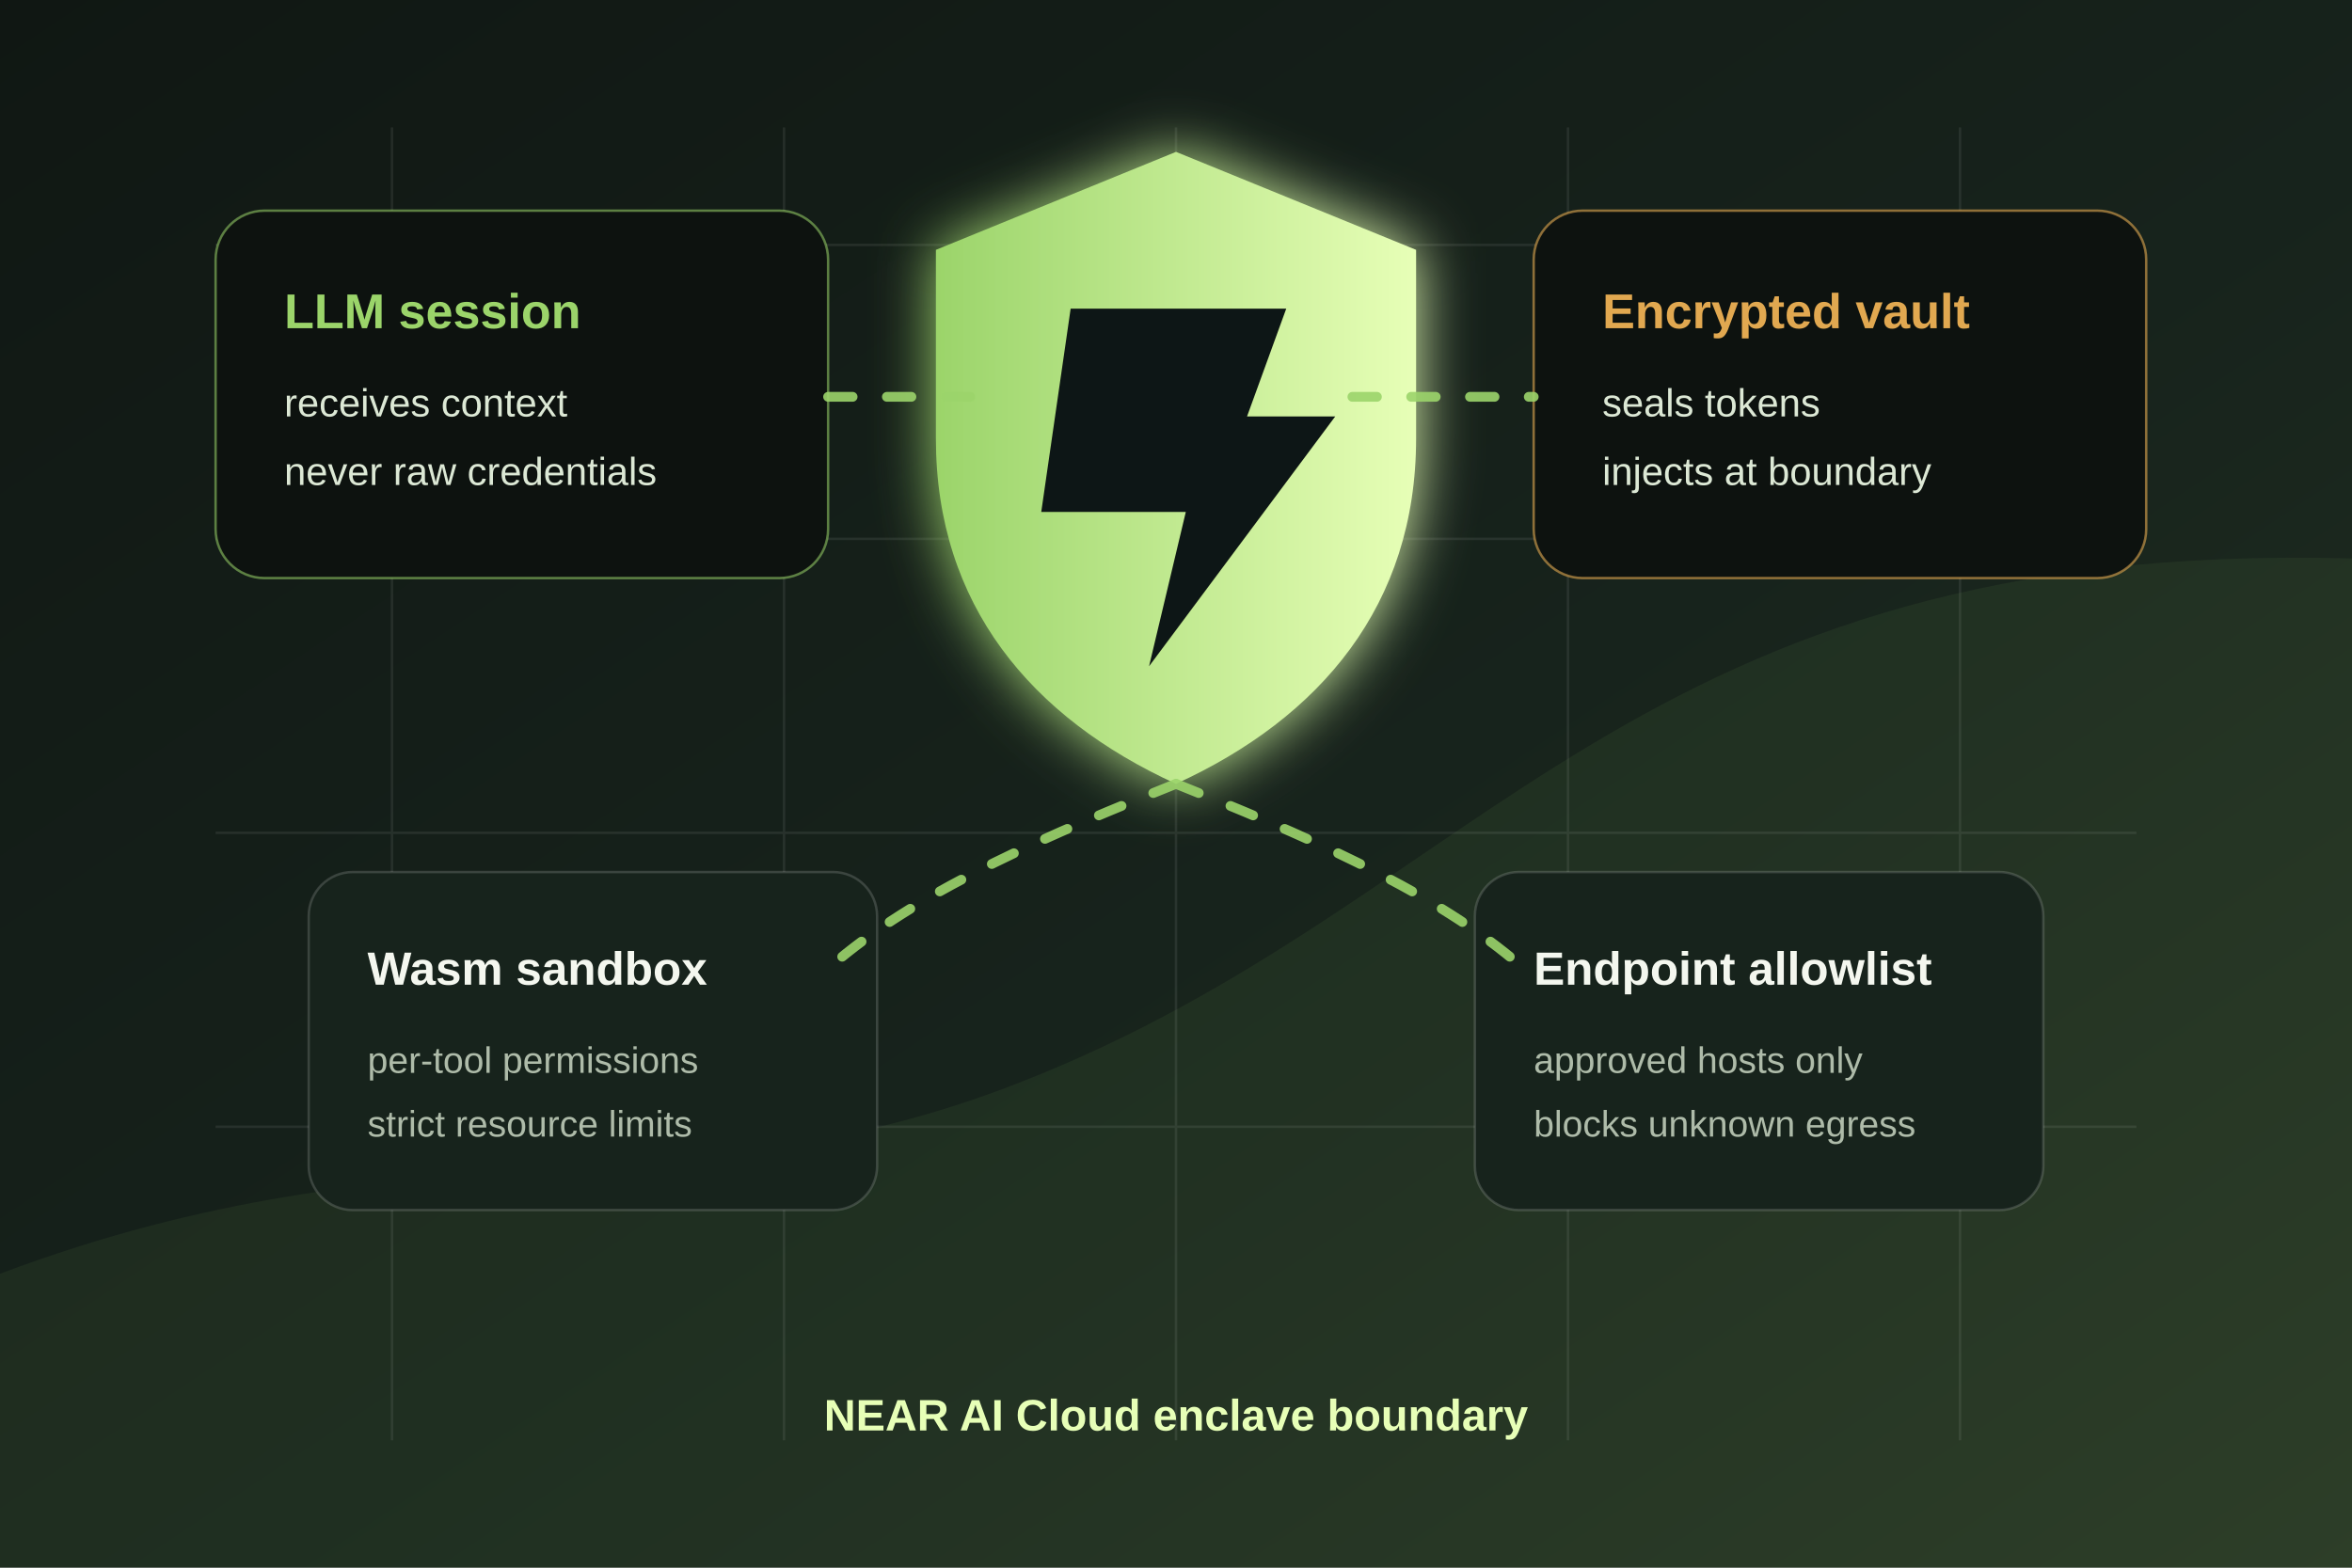
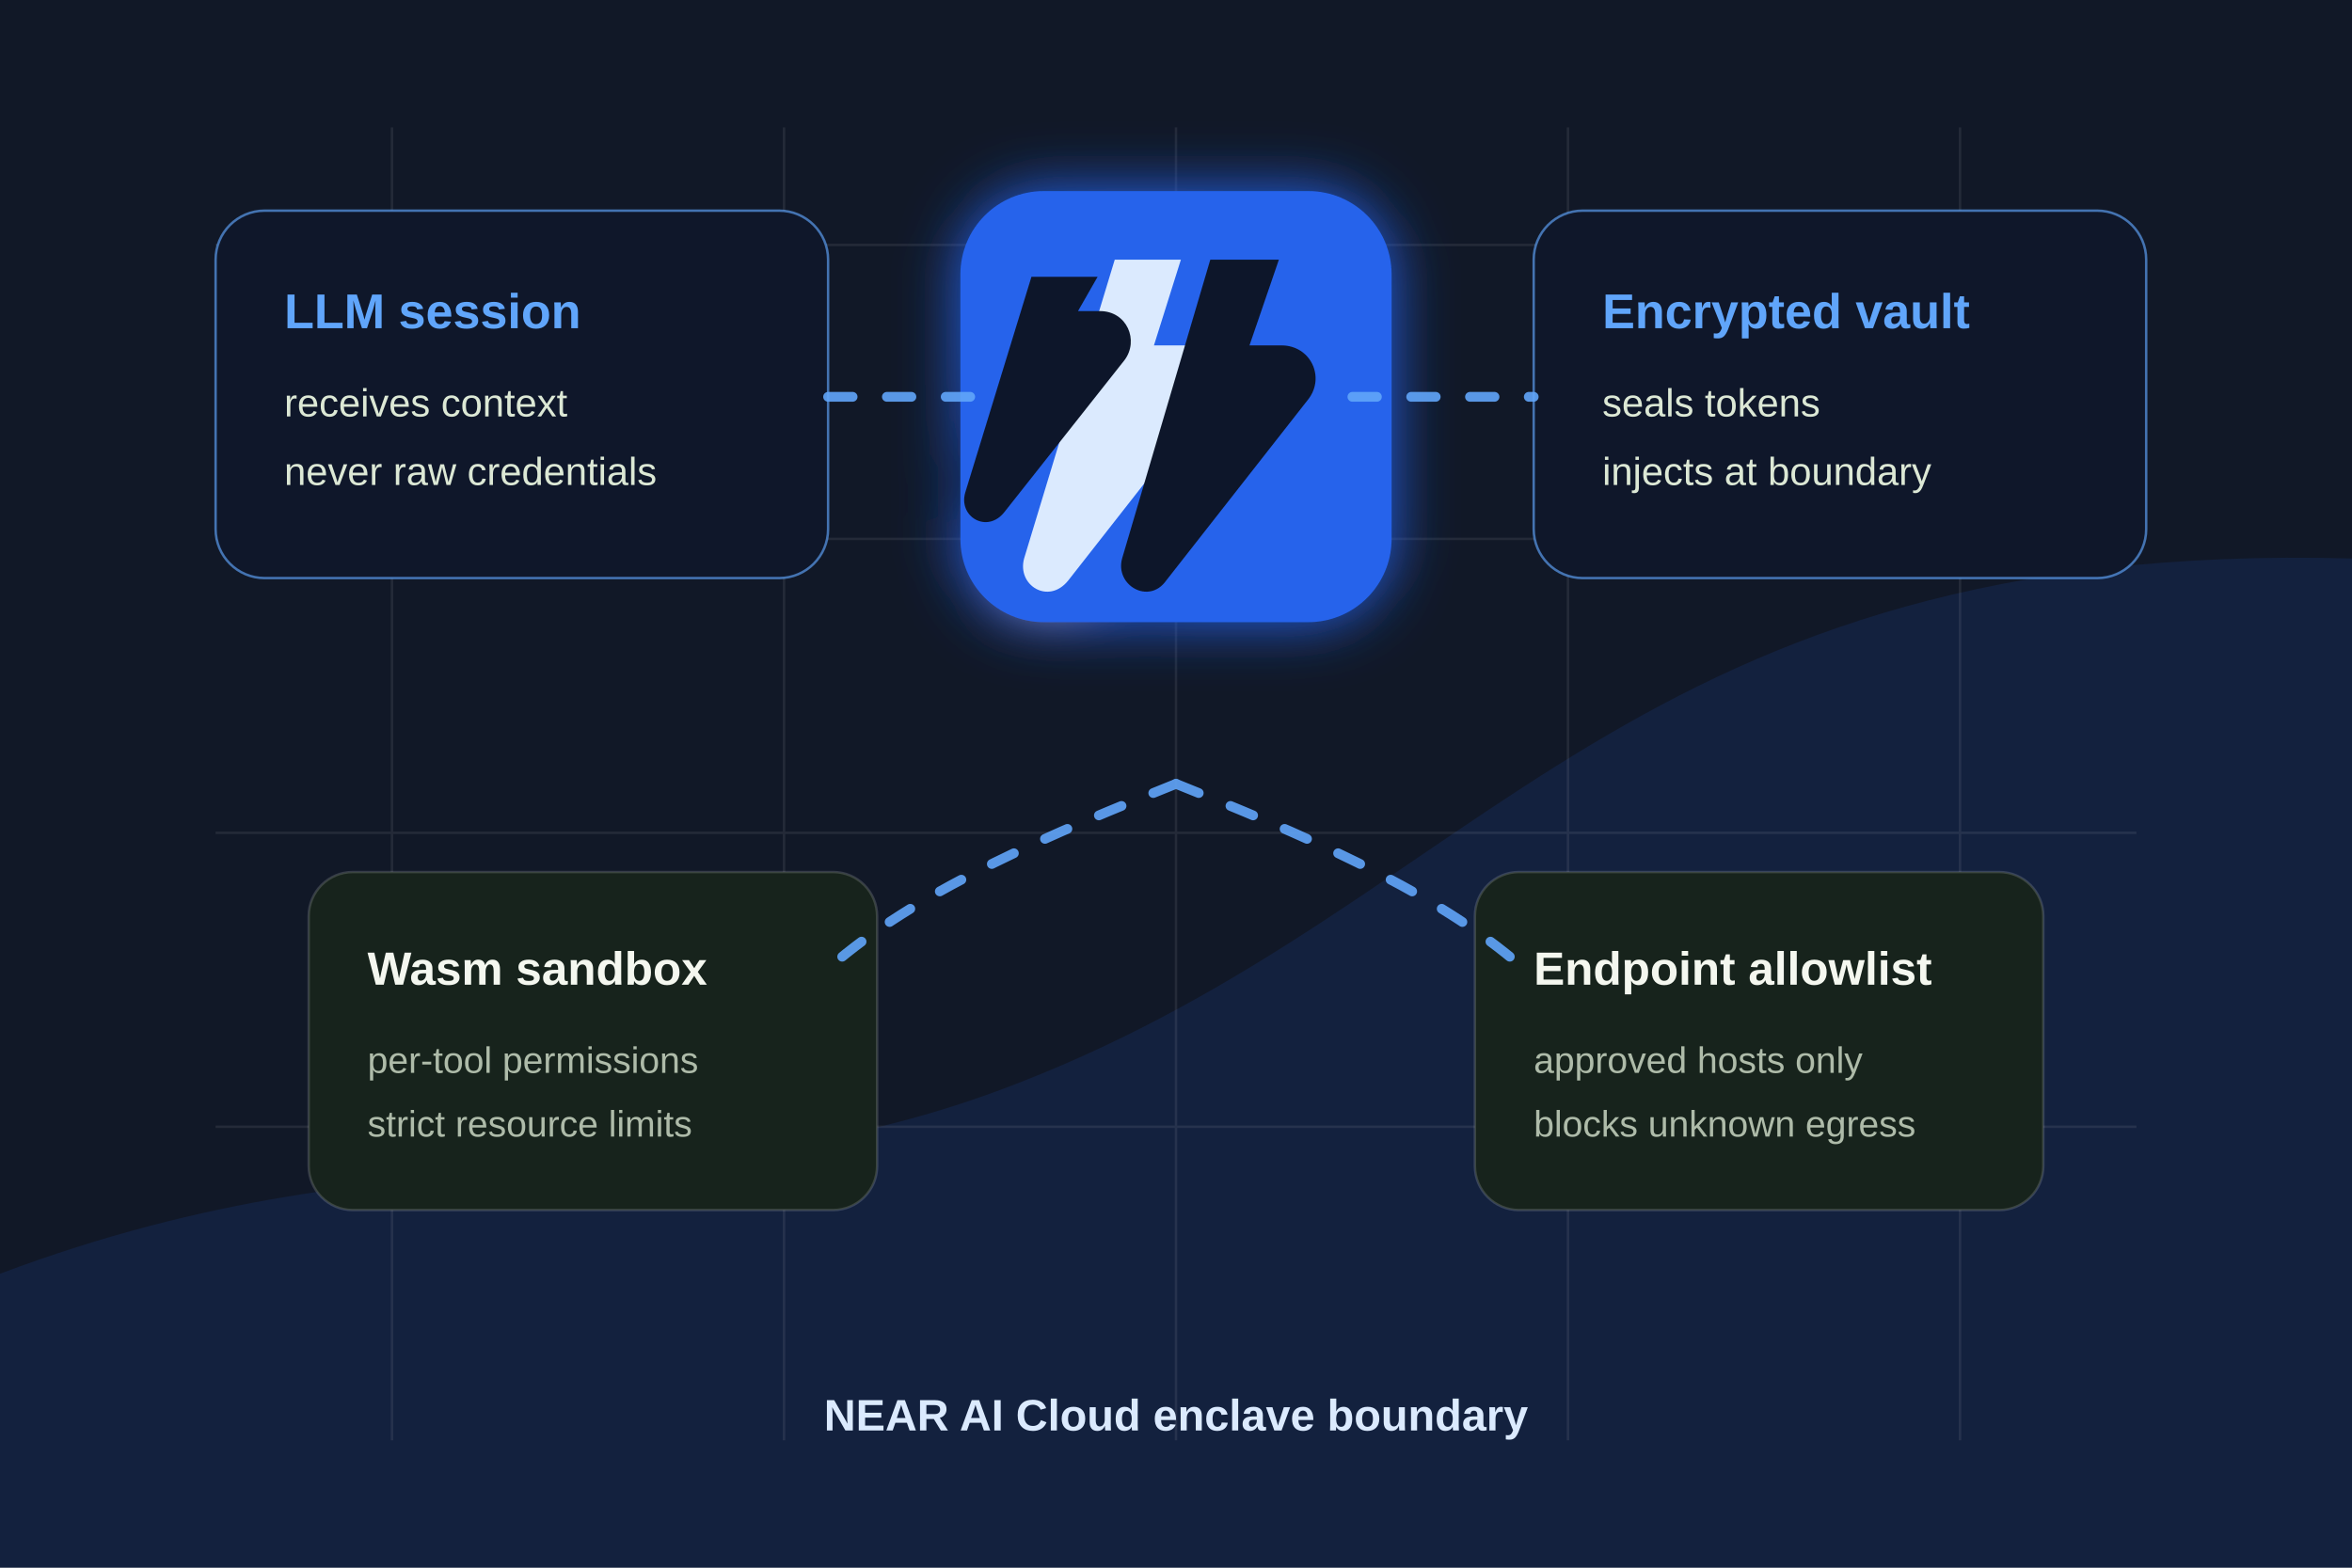
<svg xmlns="http://www.w3.org/2000/svg" viewBox="0 0 960 640" role="img" aria-labelledby="title desc">
  <defs>
-     <linearGradient id="bg" x1="0" x2="1" y1="0" y2="1">
-       <stop offset="0" stop-color="#101713" />
-       <stop offset=".55" stop-color="#17231c" />
-       <stop offset="1" stop-color="#253323" />
-     </linearGradient>
-     <linearGradient id="green" x1="0" x2="1">
-       <stop offset="0" stop-color="#9bd46a" />
-       <stop offset="1" stop-color="#e7ffb7" />
-     </linearGradient>
    <filter id="glow" x="-40%" y="-40%" width="180%" height="180%">
      <feGaussianBlur stdDeviation="12" result="blur" />
      <feMerge>
        <feMergeNode in="blur" />
        <feMergeNode in="SourceGraphic" />
      </feMerge>
    </filter>
  </defs>
-   <rect width="960" height="640" fill="url(#bg)" />
-   <path d="M0 520c170-64 276-23 416-78 190-74 250-222 544-214v412H0Z" fill="#9bd46a" opacity=".07" />
+   <rect width="960" height="640" fill="#111827" />
+   <path d="M0 520c170-64 276-23 416-78 190-74 250-222 544-214v412H0Z" fill="#2563eb" opacity=".12" />
  <g fill="none" stroke="#ffffff" stroke-opacity=".08">
    <path d="M88 100h784M88 220h784M88 340h784M88 460h784M160 52v536M320 52v536M480 52v536M640 52v536M800 52v536" />
  </g>
  <g transform="translate(88 86)">
-     <rect width="250" height="150" rx="20" fill="#0d120f" stroke="#9bd46a" stroke-opacity=".55" />
-     <text x="28" y="48" fill="#9bd46a" font-family="Aptos, Arial, sans-serif" font-size="20" font-weight="700">LLM session</text>
+     <rect width="250" height="150" rx="20" fill="#0f172a" stroke="#60a5fa" stroke-opacity=".65" />
+     <text x="28" y="48" fill="#60a5fa" font-family="Aptos, Arial, sans-serif" font-size="20" font-weight="700">LLM session</text>
    <text x="28" y="84" fill="#dce8d5" font-family="Aptos, Arial, sans-serif" font-size="16">receives context</text>
    <text x="28" y="112" fill="#dce8d5" font-family="Aptos, Arial, sans-serif" font-size="16">never raw credentials</text>
  </g>
  <g transform="translate(354 62)" filter="url(#glow)">
-     <path d="M126 0 28 40v77c0 68 39 114 98 141 59-27 98-73 98-141V40L126 0Z" fill="url(#green)" />
-     <path d="M83 64h88l-16 44h36l-76 102 15-63H71l12-83Z" fill="#101713" />
+     <rect x="38" y="16" width="176" height="176" rx="34" fill="#2563eb" />
+     <path d="M101 44 64 166c-3 11 10 19 18 9l58-74c7-9 1-22-11-22h-12l11-35h-27Z" fill="#dbeafe" />
+     <path d="M140 44 104 166c-3 11 11 19 18 9l58-74c7-9 1-22-11-22h-13l12-35h-28Z" fill="#0f172a" />
+     <path d="M67 51 40 139c-3 10 9 17 16 8l49-62c6-8 1-20-10-20h-9l8-14H67Z" fill="#0f172a" />
  </g>
  <g transform="translate(626 86)">
-     <rect width="250" height="150" rx="20" fill="#0d120f" stroke="#e1a850" stroke-opacity=".6" />
-     <text x="28" y="48" fill="#e1a850" font-family="Aptos, Arial, sans-serif" font-size="20" font-weight="700">Encrypted vault</text>
+     <rect width="250" height="150" rx="20" fill="#0f172a" stroke="#60a5fa" stroke-opacity=".65" />
+     <text x="28" y="48" fill="#60a5fa" font-family="Aptos, Arial, sans-serif" font-size="20" font-weight="700">Encrypted vault</text>
    <text x="28" y="84" fill="#dce8d5" font-family="Aptos, Arial, sans-serif" font-size="16">seals tokens</text>
    <text x="28" y="112" fill="#dce8d5" font-family="Aptos, Arial, sans-serif" font-size="16">injects at boundary</text>
  </g>
  <g transform="translate(126 356)">
    <rect width="232" height="138" rx="18" fill="#17231c" stroke="#ffffff" stroke-opacity=".16" />
    <text x="24" y="46" fill="#f4f7ef" font-family="Aptos, Arial, sans-serif" font-size="19" font-weight="700">Wasm sandbox</text>
    <text x="24" y="82" fill="#aebba9" font-family="Aptos, Arial, sans-serif" font-size="15">per-tool permissions</text>
    <text x="24" y="108" fill="#aebba9" font-family="Aptos, Arial, sans-serif" font-size="15">strict resource limits</text>
  </g>
  <g transform="translate(602 356)">
    <rect width="232" height="138" rx="18" fill="#17231c" stroke="#ffffff" stroke-opacity=".16" />
    <text x="24" y="46" fill="#f4f7ef" font-family="Aptos, Arial, sans-serif" font-size="19" font-weight="700">Endpoint allowlist</text>
    <text x="24" y="82" fill="#aebba9" font-family="Aptos, Arial, sans-serif" font-size="15">approved hosts only</text>
    <text x="24" y="108" fill="#aebba9" font-family="Aptos, Arial, sans-serif" font-size="15">blocks unknown egress</text>
  </g>
-   <g fill="none" stroke="#9bd46a" stroke-width="4" stroke-linecap="round" stroke-dasharray="10 14" opacity=".9">
+   <g fill="none" stroke="#60a5fa" stroke-width="4" stroke-linecap="round" stroke-dasharray="10 14" opacity=".9">
    <path d="M338 162h70" />
    <path d="M552 162h74" />
    <path d="M480 320C430 340 378 362 342 392" />
    <path d="M480 320c50 20 102 42 138 72" />
  </g>
-   <text x="480" y="584" text-anchor="middle" fill="#e7ffb7" font-family="Aptos, Arial, sans-serif" font-size="18" font-weight="700">NEAR AI Cloud enclave boundary</text>
+   <text x="480" y="584" text-anchor="middle" fill="#dbeafe" font-family="Aptos, Arial, sans-serif" font-size="18" font-weight="700">NEAR AI Cloud enclave boundary</text>
</svg>
